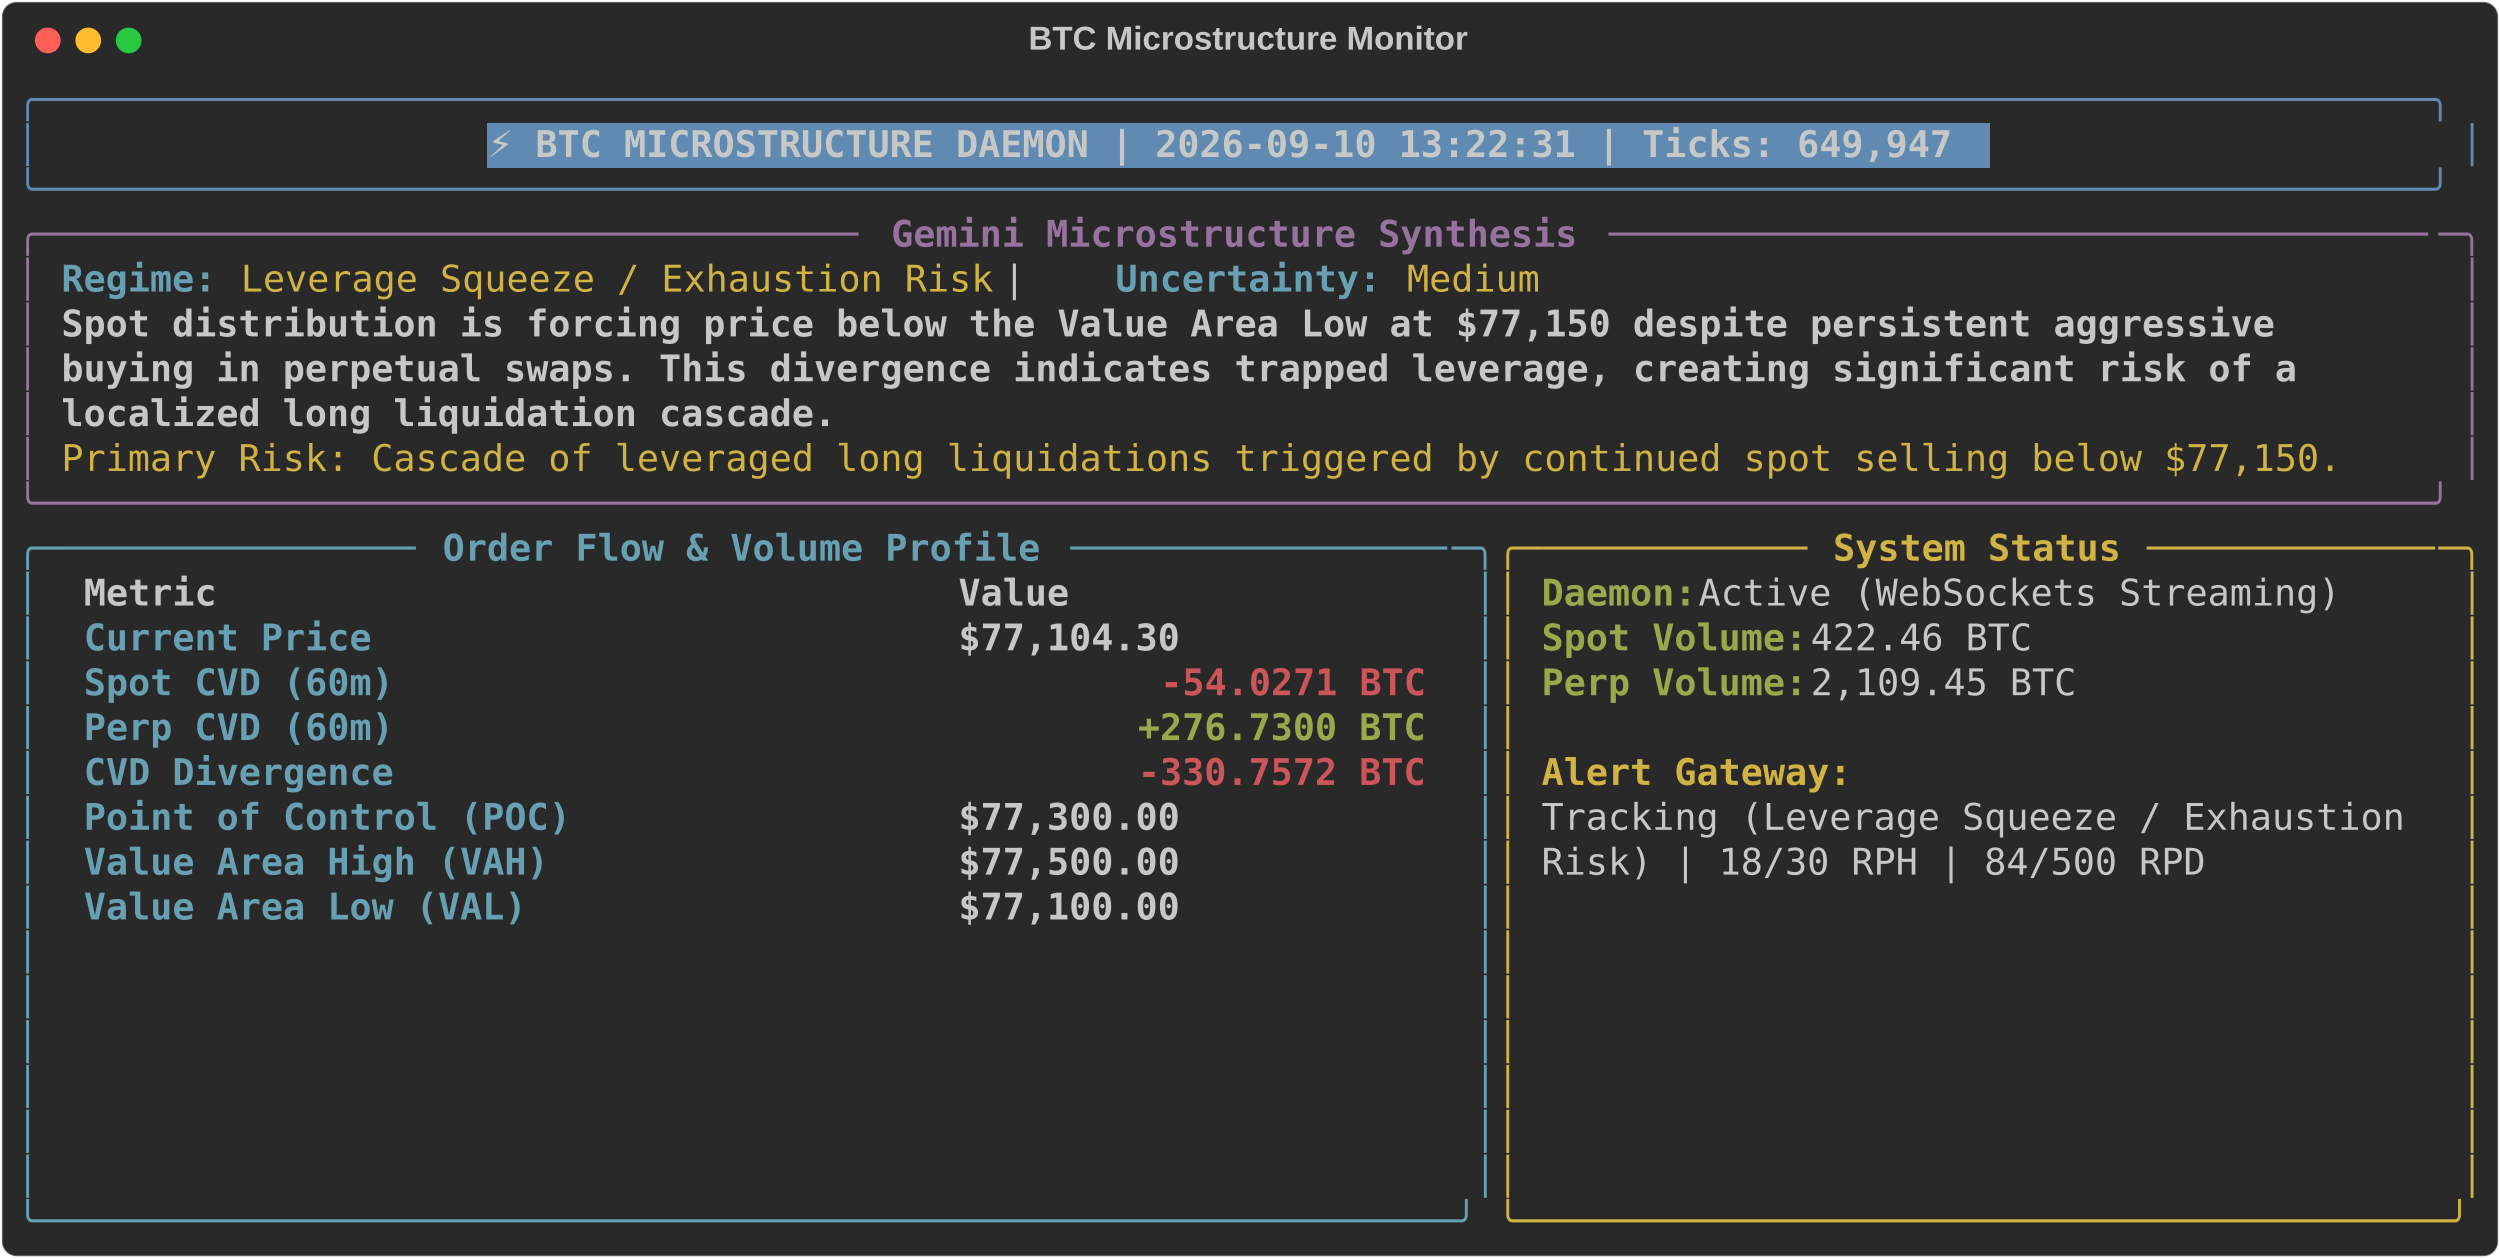
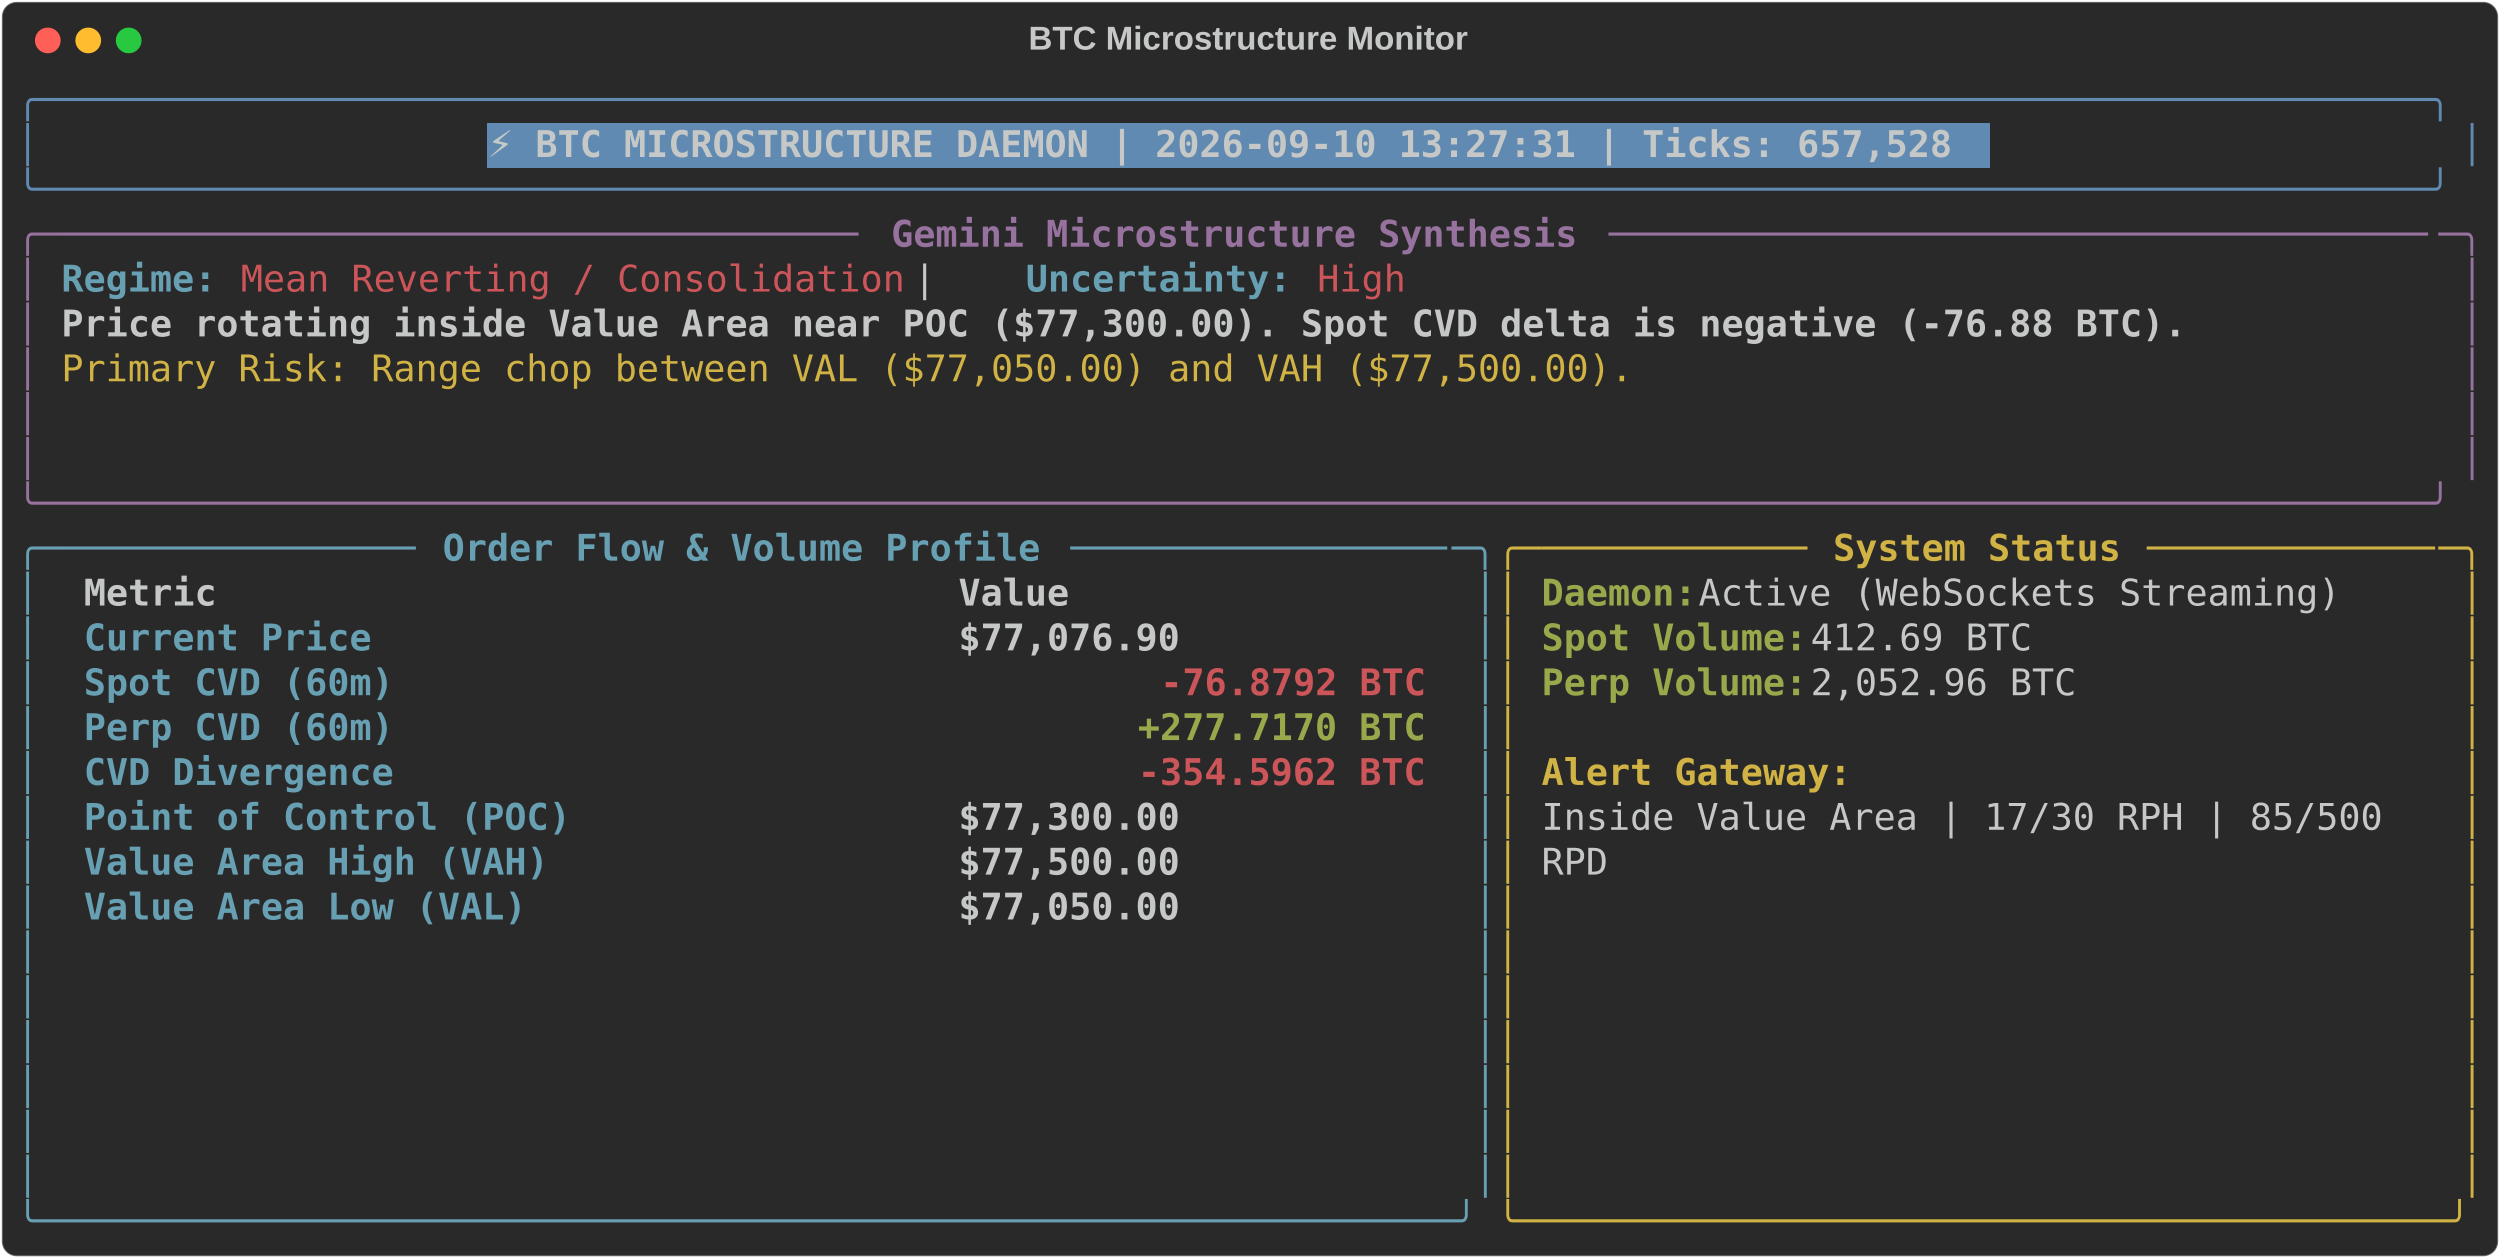
<svg xmlns="http://www.w3.org/2000/svg" class="rich-terminal" viewBox="0 0 1360 684.4">
  <style>

    @font-face {
        font-family: "Fira Code";
        src: local("FiraCode-Regular"),
                url("https://cdnjs.cloudflare.com/ajax/libs/firacode/6.2.0/woff2/FiraCode-Regular.woff2") format("woff2"),
                url("https://cdnjs.cloudflare.com/ajax/libs/firacode/6.2.0/woff/FiraCode-Regular.woff") format("woff");
        font-style: normal;
        font-weight: 400;
    }
    @font-face {
        font-family: "Fira Code";
        src: local("FiraCode-Bold"),
                url("https://cdnjs.cloudflare.com/ajax/libs/firacode/6.2.0/woff2/FiraCode-Bold.woff2") format("woff2"),
                url("https://cdnjs.cloudflare.com/ajax/libs/firacode/6.2.0/woff/FiraCode-Bold.woff") format("woff");
        font-style: bold;
        font-weight: 700;
    }

-     .terminal-3867984596-matrix {
+     .terminal-3970782059-matrix {
        font-family: Fira Code, monospace;
        font-size: 20px;
        line-height: 24.4px;
        font-variant-east-asian: full-width;
    }

-     .terminal-3867984596-title {
+     .terminal-3970782059-title {
        font-size: 18px;
        font-weight: bold;
        font-family: arial;
    }

-     .terminal-3867984596-r1 { fill: #608ab1 }
- .terminal-3867984596-r2 { fill: #c5c8c6 }
- .terminal-3867984596-r3 { fill: #c5c8c6;font-weight: bold }
- .terminal-3867984596-r4 { fill: #98729f }
- .terminal-3867984596-r5 { fill: #98729f;font-weight: bold }
- .terminal-3867984596-r6 { fill: #68a0b3;font-weight: bold }
- .terminal-3867984596-r7 { fill: #d0b344 }
- .terminal-3867984596-r8 { fill: #68a0b3 }
- .terminal-3867984596-r9 { fill: #d0b344;font-weight: bold }
- .terminal-3867984596-r10 { fill: #98a84b;font-weight: bold }
- .terminal-3867984596-r11 { fill: #cc555a;font-weight: bold }
+     .terminal-3970782059-r1 { fill: #608ab1 }
+ .terminal-3970782059-r2 { fill: #c5c8c6 }
+ .terminal-3970782059-r3 { fill: #c5c8c6;font-weight: bold }
+ .terminal-3970782059-r4 { fill: #98729f }
+ .terminal-3970782059-r5 { fill: #98729f;font-weight: bold }
+ .terminal-3970782059-r6 { fill: #68a0b3;font-weight: bold }
+ .terminal-3970782059-r7 { fill: #cc555a }
+ .terminal-3970782059-r8 { fill: #d0b344 }
+ .terminal-3970782059-r9 { fill: #68a0b3 }
+ .terminal-3970782059-r10 { fill: #d0b344;font-weight: bold }
+ .terminal-3970782059-r11 { fill: #98a84b;font-weight: bold }
+ .terminal-3970782059-r12 { fill: #cc555a;font-weight: bold }
    </style>
  <defs>
-     <clipPath id="terminal-3867984596-clip-terminal">
+     <clipPath id="terminal-3970782059-clip-terminal">
      <rect x="0" y="0" width="1341.0" height="633.4" />
    </clipPath>
-     <clipPath id="terminal-3867984596-line-0">
+     <clipPath id="terminal-3970782059-line-0">
      <rect x="0" y="1.5" width="1342" height="24.65" />
    </clipPath>
-     <clipPath id="terminal-3867984596-line-1">
+     <clipPath id="terminal-3970782059-line-1">
      <rect x="0" y="25.9" width="1342" height="24.65" />
    </clipPath>
-     <clipPath id="terminal-3867984596-line-2">
+     <clipPath id="terminal-3970782059-line-2">
      <rect x="0" y="50.3" width="1342" height="24.65" />
    </clipPath>
-     <clipPath id="terminal-3867984596-line-3">
+     <clipPath id="terminal-3970782059-line-3">
      <rect x="0" y="74.7" width="1342" height="24.65" />
    </clipPath>
-     <clipPath id="terminal-3867984596-line-4">
+     <clipPath id="terminal-3970782059-line-4">
      <rect x="0" y="99.1" width="1342" height="24.65" />
    </clipPath>
-     <clipPath id="terminal-3867984596-line-5">
+     <clipPath id="terminal-3970782059-line-5">
      <rect x="0" y="123.5" width="1342" height="24.65" />
    </clipPath>
-     <clipPath id="terminal-3867984596-line-6">
+     <clipPath id="terminal-3970782059-line-6">
      <rect x="0" y="147.9" width="1342" height="24.65" />
    </clipPath>
-     <clipPath id="terminal-3867984596-line-7">
+     <clipPath id="terminal-3970782059-line-7">
      <rect x="0" y="172.3" width="1342" height="24.65" />
    </clipPath>
-     <clipPath id="terminal-3867984596-line-8">
+     <clipPath id="terminal-3970782059-line-8">
      <rect x="0" y="196.7" width="1342" height="24.65" />
    </clipPath>
-     <clipPath id="terminal-3867984596-line-9">
+     <clipPath id="terminal-3970782059-line-9">
      <rect x="0" y="221.1" width="1342" height="24.65" />
    </clipPath>
-     <clipPath id="terminal-3867984596-line-10">
+     <clipPath id="terminal-3970782059-line-10">
      <rect x="0" y="245.5" width="1342" height="24.65" />
    </clipPath>
-     <clipPath id="terminal-3867984596-line-11">
+     <clipPath id="terminal-3970782059-line-11">
      <rect x="0" y="269.9" width="1342" height="24.65" />
    </clipPath>
-     <clipPath id="terminal-3867984596-line-12">
+     <clipPath id="terminal-3970782059-line-12">
      <rect x="0" y="294.3" width="1342" height="24.65" />
    </clipPath>
-     <clipPath id="terminal-3867984596-line-13">
+     <clipPath id="terminal-3970782059-line-13">
      <rect x="0" y="318.7" width="1342" height="24.65" />
    </clipPath>
-     <clipPath id="terminal-3867984596-line-14">
+     <clipPath id="terminal-3970782059-line-14">
      <rect x="0" y="343.1" width="1342" height="24.65" />
    </clipPath>
-     <clipPath id="terminal-3867984596-line-15">
+     <clipPath id="terminal-3970782059-line-15">
      <rect x="0" y="367.5" width="1342" height="24.65" />
    </clipPath>
-     <clipPath id="terminal-3867984596-line-16">
+     <clipPath id="terminal-3970782059-line-16">
      <rect x="0" y="391.9" width="1342" height="24.65" />
    </clipPath>
-     <clipPath id="terminal-3867984596-line-17">
+     <clipPath id="terminal-3970782059-line-17">
      <rect x="0" y="416.3" width="1342" height="24.65" />
    </clipPath>
-     <clipPath id="terminal-3867984596-line-18">
+     <clipPath id="terminal-3970782059-line-18">
      <rect x="0" y="440.7" width="1342" height="24.65" />
    </clipPath>
-     <clipPath id="terminal-3867984596-line-19">
+     <clipPath id="terminal-3970782059-line-19">
      <rect x="0" y="465.1" width="1342" height="24.65" />
    </clipPath>
-     <clipPath id="terminal-3867984596-line-20">
+     <clipPath id="terminal-3970782059-line-20">
      <rect x="0" y="489.5" width="1342" height="24.65" />
    </clipPath>
-     <clipPath id="terminal-3867984596-line-21">
+     <clipPath id="terminal-3970782059-line-21">
      <rect x="0" y="513.9" width="1342" height="24.65" />
    </clipPath>
-     <clipPath id="terminal-3867984596-line-22">
+     <clipPath id="terminal-3970782059-line-22">
      <rect x="0" y="538.3" width="1342" height="24.65" />
    </clipPath>
-     <clipPath id="terminal-3867984596-line-23">
+     <clipPath id="terminal-3970782059-line-23">
      <rect x="0" y="562.7" width="1342" height="24.65" />
    </clipPath>
-     <clipPath id="terminal-3867984596-line-24">
+     <clipPath id="terminal-3970782059-line-24">
      <rect x="0" y="587.1" width="1342" height="24.65" />
    </clipPath>
  </defs>
  <rect fill="#292929" stroke="rgba(255,255,255,0.35)" stroke-width="1" x="1" y="1" width="1358" height="682.4" rx="8" />
-   <text class="terminal-3867984596-title" fill="#c5c8c6" text-anchor="middle" x="679" y="27">BTC Microstructure Monitor</text>
+   <text class="terminal-3970782059-title" fill="#c5c8c6" text-anchor="middle" x="679" y="27">BTC Microstructure Monitor</text>
  <g transform="translate(26,22)">
    <circle cx="0" cy="0" r="7" fill="#ff5f57" />
    <circle cx="22" cy="0" r="7" fill="#febc2e" />
    <circle cx="44" cy="0" r="7" fill="#28c840" />
  </g>
-   <g transform="translate(9, 41)" clip-path="url(#terminal-3867984596-clip-terminal)">
+   <g transform="translate(9, 41)" clip-path="url(#terminal-3970782059-clip-terminal)">
    <rect fill="#608ab1" x="256.2" y="25.9" width="817.4" height="24.65" shape-rendering="crispEdges" />
-     <g class="terminal-3867984596-matrix">
-       <text class="terminal-3867984596-r1" x="0" y="20" textLength="1342" clip-path="url(#terminal-3867984596-line-0)">╭────────────────────────────────────────────────────────────────────────────────────────────────────────────╮</text>
-       <text class="terminal-3867984596-r2" x="1342" y="20" textLength="12.2" clip-path="url(#terminal-3867984596-line-0)">
- </text>
-       <text class="terminal-3867984596-r1" x="0" y="44.4" textLength="12.2" clip-path="url(#terminal-3867984596-line-1)">│</text>
-       <text class="terminal-3867984596-r3" x="256.2" y="44.4" textLength="805.2" clip-path="url(#terminal-3867984596-line-1)">⚡ BTC MICROSTRUCTURE DAEMON | 2026-09-10 13:22:31 | Ticks: 649,947</text>
-       <text class="terminal-3867984596-r1" x="1329.8" y="44.4" textLength="12.2" clip-path="url(#terminal-3867984596-line-1)">│</text>
-       <text class="terminal-3867984596-r2" x="1342" y="44.4" textLength="12.2" clip-path="url(#terminal-3867984596-line-1)">
- </text>
-       <text class="terminal-3867984596-r1" x="0" y="68.8" textLength="1342" clip-path="url(#terminal-3867984596-line-2)">╰────────────────────────────────────────────────────────────────────────────────────────────────────────────╯</text>
-       <text class="terminal-3867984596-r2" x="1342" y="68.8" textLength="12.2" clip-path="url(#terminal-3867984596-line-2)">
- </text>
-       <text class="terminal-3867984596-r4" x="0" y="93.2" textLength="24.4" clip-path="url(#terminal-3867984596-line-3)">╭─</text>
-       <text class="terminal-3867984596-r4" x="24.4" y="93.2" textLength="439.2" clip-path="url(#terminal-3867984596-line-3)">────────────────────────────────────</text>
-       <text class="terminal-3867984596-r5" x="475.8" y="93.2" textLength="378.2" clip-path="url(#terminal-3867984596-line-3)">Gemini Microstructure Synthesis</text>
-       <text class="terminal-3867984596-r4" x="866.2" y="93.2" textLength="451.4" clip-path="url(#terminal-3867984596-line-3)">─────────────────────────────────────</text>
-       <text class="terminal-3867984596-r4" x="1317.6" y="93.2" textLength="24.4" clip-path="url(#terminal-3867984596-line-3)">─╮</text>
-       <text class="terminal-3867984596-r2" x="1342" y="93.2" textLength="12.2" clip-path="url(#terminal-3867984596-line-3)">
- </text>
-       <text class="terminal-3867984596-r4" x="0" y="117.6" textLength="12.2" clip-path="url(#terminal-3867984596-line-4)">│</text>
-       <text class="terminal-3867984596-r6" x="24.4" y="117.6" textLength="85.4" clip-path="url(#terminal-3867984596-line-4)">Regime:</text>
-       <text class="terminal-3867984596-r7" x="122" y="117.6" textLength="414.8" clip-path="url(#terminal-3867984596-line-4)">Leverage Squeeze / Exhaustion Risk</text>
-       <text class="terminal-3867984596-r2" x="536.8" y="117.6" textLength="61" clip-path="url(#terminal-3867984596-line-4)">  |  </text>
-       <text class="terminal-3867984596-r6" x="597.8" y="117.6" textLength="146.4" clip-path="url(#terminal-3867984596-line-4)">Uncertainty:</text>
-       <text class="terminal-3867984596-r7" x="756.4" y="117.6" textLength="73.2" clip-path="url(#terminal-3867984596-line-4)">Medium</text>
-       <text class="terminal-3867984596-r4" x="1329.8" y="117.6" textLength="12.2" clip-path="url(#terminal-3867984596-line-4)">│</text>
-       <text class="terminal-3867984596-r2" x="1342" y="117.6" textLength="12.2" clip-path="url(#terminal-3867984596-line-4)">
- </text>
-       <text class="terminal-3867984596-r4" x="0" y="142" textLength="12.2" clip-path="url(#terminal-3867984596-line-5)">│</text>
-       <text class="terminal-3867984596-r3" x="24.4" y="142" textLength="1232.2" clip-path="url(#terminal-3867984596-line-5)">Spot distribution is forcing price below the Value Area Low at $77,150 despite persistent aggressive </text>
-       <text class="terminal-3867984596-r4" x="1329.8" y="142" textLength="12.2" clip-path="url(#terminal-3867984596-line-5)">│</text>
-       <text class="terminal-3867984596-r2" x="1342" y="142" textLength="12.2" clip-path="url(#terminal-3867984596-line-5)">
- </text>
-       <text class="terminal-3867984596-r4" x="0" y="166.4" textLength="12.2" clip-path="url(#terminal-3867984596-line-6)">│</text>
-       <text class="terminal-3867984596-r3" x="24.4" y="166.4" textLength="1244.4" clip-path="url(#terminal-3867984596-line-6)">buying in perpetual swaps. This divergence indicates trapped leverage, creating significant risk of a </text>
-       <text class="terminal-3867984596-r4" x="1329.8" y="166.4" textLength="12.2" clip-path="url(#terminal-3867984596-line-6)">│</text>
-       <text class="terminal-3867984596-r2" x="1342" y="166.4" textLength="12.2" clip-path="url(#terminal-3867984596-line-6)">
- </text>
-       <text class="terminal-3867984596-r4" x="0" y="190.8" textLength="12.2" clip-path="url(#terminal-3867984596-line-7)">│</text>
-       <text class="terminal-3867984596-r3" x="24.4" y="190.8" textLength="427" clip-path="url(#terminal-3867984596-line-7)">localized long liquidation cascade.</text>
-       <text class="terminal-3867984596-r4" x="1329.8" y="190.8" textLength="12.2" clip-path="url(#terminal-3867984596-line-7)">│</text>
-       <text class="terminal-3867984596-r2" x="1342" y="190.8" textLength="12.2" clip-path="url(#terminal-3867984596-line-7)">
- </text>
-       <text class="terminal-3867984596-r4" x="0" y="215.2" textLength="12.2" clip-path="url(#terminal-3867984596-line-8)">│</text>
-       <text class="terminal-3867984596-r7" x="24.4" y="215.2" textLength="1256.6" clip-path="url(#terminal-3867984596-line-8)">Primary Risk: Cascade of leveraged long liquidations triggered by continued spot selling below $77,150.</text>
-       <text class="terminal-3867984596-r4" x="1329.8" y="215.2" textLength="12.2" clip-path="url(#terminal-3867984596-line-8)">│</text>
-       <text class="terminal-3867984596-r2" x="1342" y="215.2" textLength="12.2" clip-path="url(#terminal-3867984596-line-8)">
- </text>
-       <text class="terminal-3867984596-r4" x="0" y="239.6" textLength="1342" clip-path="url(#terminal-3867984596-line-9)">╰────────────────────────────────────────────────────────────────────────────────────────────────────────────╯</text>
-       <text class="terminal-3867984596-r2" x="1342" y="239.6" textLength="12.2" clip-path="url(#terminal-3867984596-line-9)">
- </text>
-       <text class="terminal-3867984596-r8" x="0" y="264" textLength="24.4" clip-path="url(#terminal-3867984596-line-10)">╭─</text>
-       <text class="terminal-3867984596-r8" x="24.4" y="264" textLength="195.2" clip-path="url(#terminal-3867984596-line-10)">────────────────</text>
-       <text class="terminal-3867984596-r6" x="231.8" y="264" textLength="329.4" clip-path="url(#terminal-3867984596-line-10)">Order Flow &amp; Volume Profile</text>
-       <text class="terminal-3867984596-r8" x="573.4" y="264" textLength="207.4" clip-path="url(#terminal-3867984596-line-10)">─────────────────</text>
-       <text class="terminal-3867984596-r8" x="780.8" y="264" textLength="24.4" clip-path="url(#terminal-3867984596-line-10)">─╮</text>
-       <text class="terminal-3867984596-r7" x="805.2" y="264" textLength="24.4" clip-path="url(#terminal-3867984596-line-10)">╭─</text>
-       <text class="terminal-3867984596-r7" x="829.6" y="264" textLength="146.4" clip-path="url(#terminal-3867984596-line-10)">────────────</text>
-       <text class="terminal-3867984596-r9" x="988.2" y="264" textLength="158.6" clip-path="url(#terminal-3867984596-line-10)">System Status</text>
-       <text class="terminal-3867984596-r7" x="1159" y="264" textLength="158.6" clip-path="url(#terminal-3867984596-line-10)">─────────────</text>
-       <text class="terminal-3867984596-r7" x="1317.6" y="264" textLength="24.4" clip-path="url(#terminal-3867984596-line-10)">─╮</text>
-       <text class="terminal-3867984596-r2" x="1342" y="264" textLength="12.2" clip-path="url(#terminal-3867984596-line-10)">
- </text>
-       <text class="terminal-3867984596-r8" x="0" y="288.4" textLength="12.2" clip-path="url(#terminal-3867984596-line-11)">│</text>
-       <text class="terminal-3867984596-r3" x="36.6" y="288.4" textLength="451.4" clip-path="url(#terminal-3867984596-line-11)">Metric                               </text>
-       <text class="terminal-3867984596-r3" x="512.4" y="288.4" textLength="256.2" clip-path="url(#terminal-3867984596-line-11)">                Value</text>
-       <text class="terminal-3867984596-r8" x="793" y="288.4" textLength="12.2" clip-path="url(#terminal-3867984596-line-11)">│</text>
-       <text class="terminal-3867984596-r7" x="805.2" y="288.4" textLength="12.2" clip-path="url(#terminal-3867984596-line-11)">│</text>
-       <text class="terminal-3867984596-r10" x="829.6" y="288.4" textLength="85.4" clip-path="url(#terminal-3867984596-line-11)">Daemon:</text>
-       <text class="terminal-3867984596-r2" x="915" y="288.4" textLength="366" clip-path="url(#terminal-3867984596-line-11)"> Active (WebSockets Streaming)</text>
-       <text class="terminal-3867984596-r7" x="1329.8" y="288.4" textLength="12.2" clip-path="url(#terminal-3867984596-line-11)">│</text>
-       <text class="terminal-3867984596-r2" x="1342" y="288.4" textLength="12.2" clip-path="url(#terminal-3867984596-line-11)">
- </text>
-       <text class="terminal-3867984596-r8" x="0" y="312.8" textLength="12.2" clip-path="url(#terminal-3867984596-line-12)">│</text>
-       <text class="terminal-3867984596-r6" x="36.6" y="312.8" textLength="451.4" clip-path="url(#terminal-3867984596-line-12)">Current Price                        </text>
-       <text class="terminal-3867984596-r3" x="512.4" y="312.8" textLength="256.2" clip-path="url(#terminal-3867984596-line-12)">           $77,104.30</text>
-       <text class="terminal-3867984596-r8" x="793" y="312.8" textLength="12.2" clip-path="url(#terminal-3867984596-line-12)">│</text>
-       <text class="terminal-3867984596-r7" x="805.2" y="312.8" textLength="12.2" clip-path="url(#terminal-3867984596-line-12)">│</text>
-       <text class="terminal-3867984596-r10" x="829.6" y="312.8" textLength="146.4" clip-path="url(#terminal-3867984596-line-12)">Spot Volume:</text>
-       <text class="terminal-3867984596-r2" x="976" y="312.8" textLength="134.2" clip-path="url(#terminal-3867984596-line-12)"> 422.46 BTC</text>
-       <text class="terminal-3867984596-r7" x="1329.8" y="312.8" textLength="12.2" clip-path="url(#terminal-3867984596-line-12)">│</text>
-       <text class="terminal-3867984596-r2" x="1342" y="312.8" textLength="12.2" clip-path="url(#terminal-3867984596-line-12)">
- </text>
-       <text class="terminal-3867984596-r8" x="0" y="337.2" textLength="12.2" clip-path="url(#terminal-3867984596-line-13)">│</text>
-       <text class="terminal-3867984596-r6" x="36.6" y="337.2" textLength="451.4" clip-path="url(#terminal-3867984596-line-13)">Spot CVD (60m)                       </text>
-       <text class="terminal-3867984596-r11" x="622.2" y="337.2" textLength="146.4" clip-path="url(#terminal-3867984596-line-13)">-54.0271 BTC</text>
-       <text class="terminal-3867984596-r8" x="793" y="337.2" textLength="12.2" clip-path="url(#terminal-3867984596-line-13)">│</text>
-       <text class="terminal-3867984596-r7" x="805.2" y="337.2" textLength="12.2" clip-path="url(#terminal-3867984596-line-13)">│</text>
-       <text class="terminal-3867984596-r10" x="829.6" y="337.2" textLength="146.4" clip-path="url(#terminal-3867984596-line-13)">Perp Volume:</text>
-       <text class="terminal-3867984596-r2" x="976" y="337.2" textLength="158.6" clip-path="url(#terminal-3867984596-line-13)"> 2,109.45 BTC</text>
-       <text class="terminal-3867984596-r7" x="1329.8" y="337.2" textLength="12.2" clip-path="url(#terminal-3867984596-line-13)">│</text>
-       <text class="terminal-3867984596-r2" x="1342" y="337.2" textLength="12.2" clip-path="url(#terminal-3867984596-line-13)">
- </text>
-       <text class="terminal-3867984596-r8" x="0" y="361.6" textLength="12.2" clip-path="url(#terminal-3867984596-line-14)">│</text>
-       <text class="terminal-3867984596-r6" x="36.6" y="361.6" textLength="451.4" clip-path="url(#terminal-3867984596-line-14)">Perp CVD (60m)                       </text>
-       <text class="terminal-3867984596-r10" x="610" y="361.6" textLength="158.6" clip-path="url(#terminal-3867984596-line-14)">+276.7300 BTC</text>
-       <text class="terminal-3867984596-r8" x="793" y="361.6" textLength="12.2" clip-path="url(#terminal-3867984596-line-14)">│</text>
-       <text class="terminal-3867984596-r7" x="805.2" y="361.6" textLength="12.2" clip-path="url(#terminal-3867984596-line-14)">│</text>
-       <text class="terminal-3867984596-r7" x="1329.8" y="361.6" textLength="12.2" clip-path="url(#terminal-3867984596-line-14)">│</text>
-       <text class="terminal-3867984596-r2" x="1342" y="361.6" textLength="12.2" clip-path="url(#terminal-3867984596-line-14)">
- </text>
-       <text class="terminal-3867984596-r8" x="0" y="386" textLength="12.2" clip-path="url(#terminal-3867984596-line-15)">│</text>
-       <text class="terminal-3867984596-r6" x="36.6" y="386" textLength="451.4" clip-path="url(#terminal-3867984596-line-15)">CVD Divergence                       </text>
-       <text class="terminal-3867984596-r11" x="610" y="386" textLength="158.6" clip-path="url(#terminal-3867984596-line-15)">-330.7572 BTC</text>
-       <text class="terminal-3867984596-r8" x="793" y="386" textLength="12.2" clip-path="url(#terminal-3867984596-line-15)">│</text>
-       <text class="terminal-3867984596-r7" x="805.2" y="386" textLength="12.2" clip-path="url(#terminal-3867984596-line-15)">│</text>
-       <text class="terminal-3867984596-r9" x="829.6" y="386" textLength="170.8" clip-path="url(#terminal-3867984596-line-15)">Alert Gateway:</text>
-       <text class="terminal-3867984596-r7" x="1329.8" y="386" textLength="12.2" clip-path="url(#terminal-3867984596-line-15)">│</text>
-       <text class="terminal-3867984596-r2" x="1342" y="386" textLength="12.2" clip-path="url(#terminal-3867984596-line-15)">
- </text>
-       <text class="terminal-3867984596-r8" x="0" y="410.4" textLength="12.2" clip-path="url(#terminal-3867984596-line-16)">│</text>
-       <text class="terminal-3867984596-r6" x="36.6" y="410.4" textLength="451.4" clip-path="url(#terminal-3867984596-line-16)">Point of Control (POC)               </text>
-       <text class="terminal-3867984596-r3" x="512.4" y="410.4" textLength="256.2" clip-path="url(#terminal-3867984596-line-16)">           $77,300.00</text>
-       <text class="terminal-3867984596-r8" x="793" y="410.4" textLength="12.2" clip-path="url(#terminal-3867984596-line-16)">│</text>
-       <text class="terminal-3867984596-r7" x="805.2" y="410.4" textLength="12.2" clip-path="url(#terminal-3867984596-line-16)">│</text>
-       <text class="terminal-3867984596-r2" x="829.6" y="410.4" textLength="488" clip-path="url(#terminal-3867984596-line-16)">Tracking (Leverage Squeeze / Exhaustion </text>
-       <text class="terminal-3867984596-r7" x="1329.8" y="410.4" textLength="12.2" clip-path="url(#terminal-3867984596-line-16)">│</text>
-       <text class="terminal-3867984596-r2" x="1342" y="410.4" textLength="12.2" clip-path="url(#terminal-3867984596-line-16)">
- </text>
-       <text class="terminal-3867984596-r8" x="0" y="434.8" textLength="12.2" clip-path="url(#terminal-3867984596-line-17)">│</text>
-       <text class="terminal-3867984596-r6" x="36.6" y="434.8" textLength="451.4" clip-path="url(#terminal-3867984596-line-17)">Value Area High (VAH)                </text>
-       <text class="terminal-3867984596-r3" x="512.4" y="434.8" textLength="256.2" clip-path="url(#terminal-3867984596-line-17)">           $77,500.00</text>
-       <text class="terminal-3867984596-r8" x="793" y="434.8" textLength="12.2" clip-path="url(#terminal-3867984596-line-17)">│</text>
-       <text class="terminal-3867984596-r7" x="805.2" y="434.8" textLength="12.2" clip-path="url(#terminal-3867984596-line-17)">│</text>
-       <text class="terminal-3867984596-r2" x="829.6" y="434.8" textLength="366" clip-path="url(#terminal-3867984596-line-17)">Risk) | 18/30 RPH | 84/500 RPD</text>
-       <text class="terminal-3867984596-r7" x="1329.8" y="434.8" textLength="12.2" clip-path="url(#terminal-3867984596-line-17)">│</text>
-       <text class="terminal-3867984596-r2" x="1342" y="434.8" textLength="12.2" clip-path="url(#terminal-3867984596-line-17)">
- </text>
-       <text class="terminal-3867984596-r8" x="0" y="459.2" textLength="12.2" clip-path="url(#terminal-3867984596-line-18)">│</text>
-       <text class="terminal-3867984596-r6" x="36.6" y="459.2" textLength="451.4" clip-path="url(#terminal-3867984596-line-18)">Value Area Low (VAL)                 </text>
-       <text class="terminal-3867984596-r3" x="512.4" y="459.2" textLength="256.2" clip-path="url(#terminal-3867984596-line-18)">           $77,100.00</text>
-       <text class="terminal-3867984596-r8" x="793" y="459.2" textLength="12.2" clip-path="url(#terminal-3867984596-line-18)">│</text>
-       <text class="terminal-3867984596-r7" x="805.2" y="459.2" textLength="12.2" clip-path="url(#terminal-3867984596-line-18)">│</text>
-       <text class="terminal-3867984596-r7" x="1329.8" y="459.2" textLength="12.2" clip-path="url(#terminal-3867984596-line-18)">│</text>
-       <text class="terminal-3867984596-r2" x="1342" y="459.2" textLength="12.2" clip-path="url(#terminal-3867984596-line-18)">
- </text>
-       <text class="terminal-3867984596-r8" x="0" y="483.6" textLength="12.2" clip-path="url(#terminal-3867984596-line-19)">│</text>
-       <text class="terminal-3867984596-r8" x="793" y="483.6" textLength="12.2" clip-path="url(#terminal-3867984596-line-19)">│</text>
-       <text class="terminal-3867984596-r7" x="805.2" y="483.6" textLength="12.2" clip-path="url(#terminal-3867984596-line-19)">│</text>
-       <text class="terminal-3867984596-r7" x="1329.8" y="483.6" textLength="12.2" clip-path="url(#terminal-3867984596-line-19)">│</text>
-       <text class="terminal-3867984596-r2" x="1342" y="483.6" textLength="12.2" clip-path="url(#terminal-3867984596-line-19)">
- </text>
-       <text class="terminal-3867984596-r8" x="0" y="508" textLength="12.2" clip-path="url(#terminal-3867984596-line-20)">│</text>
-       <text class="terminal-3867984596-r8" x="793" y="508" textLength="12.2" clip-path="url(#terminal-3867984596-line-20)">│</text>
-       <text class="terminal-3867984596-r7" x="805.2" y="508" textLength="12.2" clip-path="url(#terminal-3867984596-line-20)">│</text>
-       <text class="terminal-3867984596-r7" x="1329.8" y="508" textLength="12.2" clip-path="url(#terminal-3867984596-line-20)">│</text>
-       <text class="terminal-3867984596-r2" x="1342" y="508" textLength="12.2" clip-path="url(#terminal-3867984596-line-20)">
- </text>
-       <text class="terminal-3867984596-r8" x="0" y="532.4" textLength="12.2" clip-path="url(#terminal-3867984596-line-21)">│</text>
-       <text class="terminal-3867984596-r8" x="793" y="532.4" textLength="12.2" clip-path="url(#terminal-3867984596-line-21)">│</text>
-       <text class="terminal-3867984596-r7" x="805.2" y="532.4" textLength="12.2" clip-path="url(#terminal-3867984596-line-21)">│</text>
-       <text class="terminal-3867984596-r7" x="1329.8" y="532.4" textLength="12.2" clip-path="url(#terminal-3867984596-line-21)">│</text>
-       <text class="terminal-3867984596-r2" x="1342" y="532.4" textLength="12.2" clip-path="url(#terminal-3867984596-line-21)">
- </text>
-       <text class="terminal-3867984596-r8" x="0" y="556.8" textLength="12.2" clip-path="url(#terminal-3867984596-line-22)">│</text>
-       <text class="terminal-3867984596-r8" x="793" y="556.8" textLength="12.2" clip-path="url(#terminal-3867984596-line-22)">│</text>
-       <text class="terminal-3867984596-r7" x="805.2" y="556.8" textLength="12.2" clip-path="url(#terminal-3867984596-line-22)">│</text>
-       <text class="terminal-3867984596-r7" x="1329.8" y="556.8" textLength="12.2" clip-path="url(#terminal-3867984596-line-22)">│</text>
-       <text class="terminal-3867984596-r2" x="1342" y="556.8" textLength="12.2" clip-path="url(#terminal-3867984596-line-22)">
- </text>
-       <text class="terminal-3867984596-r8" x="0" y="581.2" textLength="12.2" clip-path="url(#terminal-3867984596-line-23)">│</text>
-       <text class="terminal-3867984596-r8" x="793" y="581.2" textLength="12.2" clip-path="url(#terminal-3867984596-line-23)">│</text>
-       <text class="terminal-3867984596-r7" x="805.2" y="581.2" textLength="12.2" clip-path="url(#terminal-3867984596-line-23)">│</text>
-       <text class="terminal-3867984596-r7" x="1329.8" y="581.2" textLength="12.2" clip-path="url(#terminal-3867984596-line-23)">│</text>
-       <text class="terminal-3867984596-r2" x="1342" y="581.2" textLength="12.2" clip-path="url(#terminal-3867984596-line-23)">
- </text>
-       <text class="terminal-3867984596-r8" x="0" y="605.6" textLength="12.2" clip-path="url(#terminal-3867984596-line-24)">│</text>
-       <text class="terminal-3867984596-r8" x="793" y="605.6" textLength="12.2" clip-path="url(#terminal-3867984596-line-24)">│</text>
-       <text class="terminal-3867984596-r7" x="805.2" y="605.6" textLength="12.2" clip-path="url(#terminal-3867984596-line-24)">│</text>
-       <text class="terminal-3867984596-r7" x="1329.8" y="605.6" textLength="12.2" clip-path="url(#terminal-3867984596-line-24)">│</text>
-       <text class="terminal-3867984596-r2" x="1342" y="605.6" textLength="12.2" clip-path="url(#terminal-3867984596-line-24)">
- </text>
-       <text class="terminal-3867984596-r8" x="0" y="630" textLength="805.2" clip-path="url(#terminal-3867984596-line-25)">╰────────────────────────────────────────────────────────────────╯</text>
-       <text class="terminal-3867984596-r7" x="805.2" y="630" textLength="536.8" clip-path="url(#terminal-3867984596-line-25)">╰──────────────────────────────────────────╯</text>
-       <text class="terminal-3867984596-r2" x="1342" y="630" textLength="12.2" clip-path="url(#terminal-3867984596-line-25)">
+     <g class="terminal-3970782059-matrix">
+       <text class="terminal-3970782059-r1" x="0" y="20" textLength="1342" clip-path="url(#terminal-3970782059-line-0)">╭────────────────────────────────────────────────────────────────────────────────────────────────────────────╮</text>
+       <text class="terminal-3970782059-r2" x="1342" y="20" textLength="12.2" clip-path="url(#terminal-3970782059-line-0)">
+ </text>
+       <text class="terminal-3970782059-r1" x="0" y="44.4" textLength="12.2" clip-path="url(#terminal-3970782059-line-1)">│</text>
+       <text class="terminal-3970782059-r3" x="256.2" y="44.4" textLength="805.2" clip-path="url(#terminal-3970782059-line-1)">⚡ BTC MICROSTRUCTURE DAEMON | 2026-09-10 13:27:31 | Ticks: 657,528</text>
+       <text class="terminal-3970782059-r1" x="1329.8" y="44.4" textLength="12.2" clip-path="url(#terminal-3970782059-line-1)">│</text>
+       <text class="terminal-3970782059-r2" x="1342" y="44.4" textLength="12.2" clip-path="url(#terminal-3970782059-line-1)">
+ </text>
+       <text class="terminal-3970782059-r1" x="0" y="68.8" textLength="1342" clip-path="url(#terminal-3970782059-line-2)">╰────────────────────────────────────────────────────────────────────────────────────────────────────────────╯</text>
+       <text class="terminal-3970782059-r2" x="1342" y="68.8" textLength="12.2" clip-path="url(#terminal-3970782059-line-2)">
+ </text>
+       <text class="terminal-3970782059-r4" x="0" y="93.2" textLength="24.4" clip-path="url(#terminal-3970782059-line-3)">╭─</text>
+       <text class="terminal-3970782059-r4" x="24.4" y="93.2" textLength="439.2" clip-path="url(#terminal-3970782059-line-3)">────────────────────────────────────</text>
+       <text class="terminal-3970782059-r5" x="475.8" y="93.2" textLength="378.2" clip-path="url(#terminal-3970782059-line-3)">Gemini Microstructure Synthesis</text>
+       <text class="terminal-3970782059-r4" x="866.2" y="93.2" textLength="451.4" clip-path="url(#terminal-3970782059-line-3)">─────────────────────────────────────</text>
+       <text class="terminal-3970782059-r4" x="1317.6" y="93.2" textLength="24.4" clip-path="url(#terminal-3970782059-line-3)">─╮</text>
+       <text class="terminal-3970782059-r2" x="1342" y="93.2" textLength="12.2" clip-path="url(#terminal-3970782059-line-3)">
+ </text>
+       <text class="terminal-3970782059-r4" x="0" y="117.6" textLength="12.2" clip-path="url(#terminal-3970782059-line-4)">│</text>
+       <text class="terminal-3970782059-r6" x="24.4" y="117.6" textLength="85.4" clip-path="url(#terminal-3970782059-line-4)">Regime:</text>
+       <text class="terminal-3970782059-r7" x="122" y="117.6" textLength="366" clip-path="url(#terminal-3970782059-line-4)">Mean Reverting / Consolidation</text>
+       <text class="terminal-3970782059-r2" x="488" y="117.6" textLength="61" clip-path="url(#terminal-3970782059-line-4)">  |  </text>
+       <text class="terminal-3970782059-r6" x="549" y="117.6" textLength="146.4" clip-path="url(#terminal-3970782059-line-4)">Uncertainty:</text>
+       <text class="terminal-3970782059-r7" x="707.6" y="117.6" textLength="48.8" clip-path="url(#terminal-3970782059-line-4)">High</text>
+       <text class="terminal-3970782059-r4" x="1329.8" y="117.6" textLength="12.2" clip-path="url(#terminal-3970782059-line-4)">│</text>
+       <text class="terminal-3970782059-r2" x="1342" y="117.6" textLength="12.2" clip-path="url(#terminal-3970782059-line-4)">
+ </text>
+       <text class="terminal-3970782059-r4" x="0" y="142" textLength="12.2" clip-path="url(#terminal-3970782059-line-5)">│</text>
+       <text class="terminal-3970782059-r3" x="24.4" y="142" textLength="1171.2" clip-path="url(#terminal-3970782059-line-5)">Price rotating inside Value Area near POC ($77,300.00). Spot CVD delta is negative (-76.88 BTC).</text>
+       <text class="terminal-3970782059-r4" x="1329.8" y="142" textLength="12.2" clip-path="url(#terminal-3970782059-line-5)">│</text>
+       <text class="terminal-3970782059-r2" x="1342" y="142" textLength="12.2" clip-path="url(#terminal-3970782059-line-5)">
+ </text>
+       <text class="terminal-3970782059-r4" x="0" y="166.4" textLength="12.2" clip-path="url(#terminal-3970782059-line-6)">│</text>
+       <text class="terminal-3970782059-r8" x="24.4" y="166.4" textLength="866.2" clip-path="url(#terminal-3970782059-line-6)">Primary Risk: Range chop between VAL ($77,050.00) and VAH ($77,500.00).</text>
+       <text class="terminal-3970782059-r4" x="1329.8" y="166.4" textLength="12.2" clip-path="url(#terminal-3970782059-line-6)">│</text>
+       <text class="terminal-3970782059-r2" x="1342" y="166.4" textLength="12.2" clip-path="url(#terminal-3970782059-line-6)">
+ </text>
+       <text class="terminal-3970782059-r4" x="0" y="190.8" textLength="12.2" clip-path="url(#terminal-3970782059-line-7)">│</text>
+       <text class="terminal-3970782059-r4" x="1329.8" y="190.8" textLength="12.2" clip-path="url(#terminal-3970782059-line-7)">│</text>
+       <text class="terminal-3970782059-r2" x="1342" y="190.8" textLength="12.2" clip-path="url(#terminal-3970782059-line-7)">
+ </text>
+       <text class="terminal-3970782059-r4" x="0" y="215.2" textLength="12.2" clip-path="url(#terminal-3970782059-line-8)">│</text>
+       <text class="terminal-3970782059-r4" x="1329.8" y="215.2" textLength="12.2" clip-path="url(#terminal-3970782059-line-8)">│</text>
+       <text class="terminal-3970782059-r2" x="1342" y="215.2" textLength="12.2" clip-path="url(#terminal-3970782059-line-8)">
+ </text>
+       <text class="terminal-3970782059-r4" x="0" y="239.6" textLength="1342" clip-path="url(#terminal-3970782059-line-9)">╰────────────────────────────────────────────────────────────────────────────────────────────────────────────╯</text>
+       <text class="terminal-3970782059-r2" x="1342" y="239.6" textLength="12.2" clip-path="url(#terminal-3970782059-line-9)">
+ </text>
+       <text class="terminal-3970782059-r9" x="0" y="264" textLength="24.4" clip-path="url(#terminal-3970782059-line-10)">╭─</text>
+       <text class="terminal-3970782059-r9" x="24.4" y="264" textLength="195.2" clip-path="url(#terminal-3970782059-line-10)">────────────────</text>
+       <text class="terminal-3970782059-r6" x="231.8" y="264" textLength="329.4" clip-path="url(#terminal-3970782059-line-10)">Order Flow &amp; Volume Profile</text>
+       <text class="terminal-3970782059-r9" x="573.4" y="264" textLength="207.4" clip-path="url(#terminal-3970782059-line-10)">─────────────────</text>
+       <text class="terminal-3970782059-r9" x="780.8" y="264" textLength="24.4" clip-path="url(#terminal-3970782059-line-10)">─╮</text>
+       <text class="terminal-3970782059-r8" x="805.2" y="264" textLength="24.4" clip-path="url(#terminal-3970782059-line-10)">╭─</text>
+       <text class="terminal-3970782059-r8" x="829.6" y="264" textLength="146.4" clip-path="url(#terminal-3970782059-line-10)">────────────</text>
+       <text class="terminal-3970782059-r10" x="988.2" y="264" textLength="158.6" clip-path="url(#terminal-3970782059-line-10)">System Status</text>
+       <text class="terminal-3970782059-r8" x="1159" y="264" textLength="158.6" clip-path="url(#terminal-3970782059-line-10)">─────────────</text>
+       <text class="terminal-3970782059-r8" x="1317.6" y="264" textLength="24.4" clip-path="url(#terminal-3970782059-line-10)">─╮</text>
+       <text class="terminal-3970782059-r2" x="1342" y="264" textLength="12.2" clip-path="url(#terminal-3970782059-line-10)">
+ </text>
+       <text class="terminal-3970782059-r9" x="0" y="288.4" textLength="12.2" clip-path="url(#terminal-3970782059-line-11)">│</text>
+       <text class="terminal-3970782059-r3" x="36.6" y="288.4" textLength="451.4" clip-path="url(#terminal-3970782059-line-11)">Metric                               </text>
+       <text class="terminal-3970782059-r3" x="512.4" y="288.4" textLength="256.2" clip-path="url(#terminal-3970782059-line-11)">                Value</text>
+       <text class="terminal-3970782059-r9" x="793" y="288.4" textLength="12.2" clip-path="url(#terminal-3970782059-line-11)">│</text>
+       <text class="terminal-3970782059-r8" x="805.2" y="288.4" textLength="12.2" clip-path="url(#terminal-3970782059-line-11)">│</text>
+       <text class="terminal-3970782059-r11" x="829.6" y="288.4" textLength="85.4" clip-path="url(#terminal-3970782059-line-11)">Daemon:</text>
+       <text class="terminal-3970782059-r2" x="915" y="288.4" textLength="366" clip-path="url(#terminal-3970782059-line-11)"> Active (WebSockets Streaming)</text>
+       <text class="terminal-3970782059-r8" x="1329.8" y="288.4" textLength="12.2" clip-path="url(#terminal-3970782059-line-11)">│</text>
+       <text class="terminal-3970782059-r2" x="1342" y="288.4" textLength="12.2" clip-path="url(#terminal-3970782059-line-11)">
+ </text>
+       <text class="terminal-3970782059-r9" x="0" y="312.8" textLength="12.2" clip-path="url(#terminal-3970782059-line-12)">│</text>
+       <text class="terminal-3970782059-r6" x="36.6" y="312.8" textLength="451.4" clip-path="url(#terminal-3970782059-line-12)">Current Price                        </text>
+       <text class="terminal-3970782059-r3" x="512.4" y="312.8" textLength="256.2" clip-path="url(#terminal-3970782059-line-12)">           $77,076.90</text>
+       <text class="terminal-3970782059-r9" x="793" y="312.8" textLength="12.2" clip-path="url(#terminal-3970782059-line-12)">│</text>
+       <text class="terminal-3970782059-r8" x="805.2" y="312.8" textLength="12.2" clip-path="url(#terminal-3970782059-line-12)">│</text>
+       <text class="terminal-3970782059-r11" x="829.6" y="312.8" textLength="146.4" clip-path="url(#terminal-3970782059-line-12)">Spot Volume:</text>
+       <text class="terminal-3970782059-r2" x="976" y="312.8" textLength="134.2" clip-path="url(#terminal-3970782059-line-12)"> 412.69 BTC</text>
+       <text class="terminal-3970782059-r8" x="1329.8" y="312.8" textLength="12.2" clip-path="url(#terminal-3970782059-line-12)">│</text>
+       <text class="terminal-3970782059-r2" x="1342" y="312.8" textLength="12.2" clip-path="url(#terminal-3970782059-line-12)">
+ </text>
+       <text class="terminal-3970782059-r9" x="0" y="337.2" textLength="12.2" clip-path="url(#terminal-3970782059-line-13)">│</text>
+       <text class="terminal-3970782059-r6" x="36.6" y="337.2" textLength="451.4" clip-path="url(#terminal-3970782059-line-13)">Spot CVD (60m)                       </text>
+       <text class="terminal-3970782059-r12" x="622.2" y="337.2" textLength="146.4" clip-path="url(#terminal-3970782059-line-13)">-76.8792 BTC</text>
+       <text class="terminal-3970782059-r9" x="793" y="337.2" textLength="12.2" clip-path="url(#terminal-3970782059-line-13)">│</text>
+       <text class="terminal-3970782059-r8" x="805.2" y="337.2" textLength="12.2" clip-path="url(#terminal-3970782059-line-13)">│</text>
+       <text class="terminal-3970782059-r11" x="829.6" y="337.2" textLength="146.4" clip-path="url(#terminal-3970782059-line-13)">Perp Volume:</text>
+       <text class="terminal-3970782059-r2" x="976" y="337.2" textLength="158.6" clip-path="url(#terminal-3970782059-line-13)"> 2,052.96 BTC</text>
+       <text class="terminal-3970782059-r8" x="1329.8" y="337.2" textLength="12.2" clip-path="url(#terminal-3970782059-line-13)">│</text>
+       <text class="terminal-3970782059-r2" x="1342" y="337.2" textLength="12.2" clip-path="url(#terminal-3970782059-line-13)">
+ </text>
+       <text class="terminal-3970782059-r9" x="0" y="361.6" textLength="12.2" clip-path="url(#terminal-3970782059-line-14)">│</text>
+       <text class="terminal-3970782059-r6" x="36.6" y="361.6" textLength="451.4" clip-path="url(#terminal-3970782059-line-14)">Perp CVD (60m)                       </text>
+       <text class="terminal-3970782059-r11" x="610" y="361.6" textLength="158.6" clip-path="url(#terminal-3970782059-line-14)">+277.7170 BTC</text>
+       <text class="terminal-3970782059-r9" x="793" y="361.6" textLength="12.2" clip-path="url(#terminal-3970782059-line-14)">│</text>
+       <text class="terminal-3970782059-r8" x="805.2" y="361.6" textLength="12.2" clip-path="url(#terminal-3970782059-line-14)">│</text>
+       <text class="terminal-3970782059-r8" x="1329.8" y="361.6" textLength="12.2" clip-path="url(#terminal-3970782059-line-14)">│</text>
+       <text class="terminal-3970782059-r2" x="1342" y="361.6" textLength="12.2" clip-path="url(#terminal-3970782059-line-14)">
+ </text>
+       <text class="terminal-3970782059-r9" x="0" y="386" textLength="12.2" clip-path="url(#terminal-3970782059-line-15)">│</text>
+       <text class="terminal-3970782059-r6" x="36.6" y="386" textLength="451.4" clip-path="url(#terminal-3970782059-line-15)">CVD Divergence                       </text>
+       <text class="terminal-3970782059-r12" x="610" y="386" textLength="158.6" clip-path="url(#terminal-3970782059-line-15)">-354.5962 BTC</text>
+       <text class="terminal-3970782059-r9" x="793" y="386" textLength="12.2" clip-path="url(#terminal-3970782059-line-15)">│</text>
+       <text class="terminal-3970782059-r8" x="805.2" y="386" textLength="12.2" clip-path="url(#terminal-3970782059-line-15)">│</text>
+       <text class="terminal-3970782059-r10" x="829.6" y="386" textLength="170.8" clip-path="url(#terminal-3970782059-line-15)">Alert Gateway:</text>
+       <text class="terminal-3970782059-r8" x="1329.8" y="386" textLength="12.2" clip-path="url(#terminal-3970782059-line-15)">│</text>
+       <text class="terminal-3970782059-r2" x="1342" y="386" textLength="12.2" clip-path="url(#terminal-3970782059-line-15)">
+ </text>
+       <text class="terminal-3970782059-r9" x="0" y="410.4" textLength="12.2" clip-path="url(#terminal-3970782059-line-16)">│</text>
+       <text class="terminal-3970782059-r6" x="36.6" y="410.4" textLength="451.4" clip-path="url(#terminal-3970782059-line-16)">Point of Control (POC)               </text>
+       <text class="terminal-3970782059-r3" x="512.4" y="410.4" textLength="256.2" clip-path="url(#terminal-3970782059-line-16)">           $77,300.00</text>
+       <text class="terminal-3970782059-r9" x="793" y="410.4" textLength="12.2" clip-path="url(#terminal-3970782059-line-16)">│</text>
+       <text class="terminal-3970782059-r8" x="805.2" y="410.4" textLength="12.2" clip-path="url(#terminal-3970782059-line-16)">│</text>
+       <text class="terminal-3970782059-r2" x="829.6" y="410.4" textLength="475.8" clip-path="url(#terminal-3970782059-line-16)">Inside Value Area | 17/30 RPH | 85/500 </text>
+       <text class="terminal-3970782059-r8" x="1329.8" y="410.4" textLength="12.2" clip-path="url(#terminal-3970782059-line-16)">│</text>
+       <text class="terminal-3970782059-r2" x="1342" y="410.4" textLength="12.2" clip-path="url(#terminal-3970782059-line-16)">
+ </text>
+       <text class="terminal-3970782059-r9" x="0" y="434.8" textLength="12.2" clip-path="url(#terminal-3970782059-line-17)">│</text>
+       <text class="terminal-3970782059-r6" x="36.6" y="434.8" textLength="451.4" clip-path="url(#terminal-3970782059-line-17)">Value Area High (VAH)                </text>
+       <text class="terminal-3970782059-r3" x="512.4" y="434.8" textLength="256.2" clip-path="url(#terminal-3970782059-line-17)">           $77,500.00</text>
+       <text class="terminal-3970782059-r9" x="793" y="434.8" textLength="12.2" clip-path="url(#terminal-3970782059-line-17)">│</text>
+       <text class="terminal-3970782059-r8" x="805.2" y="434.8" textLength="12.2" clip-path="url(#terminal-3970782059-line-17)">│</text>
+       <text class="terminal-3970782059-r2" x="829.6" y="434.8" textLength="36.6" clip-path="url(#terminal-3970782059-line-17)">RPD</text>
+       <text class="terminal-3970782059-r8" x="1329.8" y="434.8" textLength="12.2" clip-path="url(#terminal-3970782059-line-17)">│</text>
+       <text class="terminal-3970782059-r2" x="1342" y="434.8" textLength="12.2" clip-path="url(#terminal-3970782059-line-17)">
+ </text>
+       <text class="terminal-3970782059-r9" x="0" y="459.2" textLength="12.2" clip-path="url(#terminal-3970782059-line-18)">│</text>
+       <text class="terminal-3970782059-r6" x="36.6" y="459.2" textLength="451.4" clip-path="url(#terminal-3970782059-line-18)">Value Area Low (VAL)                 </text>
+       <text class="terminal-3970782059-r3" x="512.4" y="459.2" textLength="256.2" clip-path="url(#terminal-3970782059-line-18)">           $77,050.00</text>
+       <text class="terminal-3970782059-r9" x="793" y="459.2" textLength="12.2" clip-path="url(#terminal-3970782059-line-18)">│</text>
+       <text class="terminal-3970782059-r8" x="805.2" y="459.2" textLength="12.2" clip-path="url(#terminal-3970782059-line-18)">│</text>
+       <text class="terminal-3970782059-r8" x="1329.8" y="459.2" textLength="12.2" clip-path="url(#terminal-3970782059-line-18)">│</text>
+       <text class="terminal-3970782059-r2" x="1342" y="459.2" textLength="12.2" clip-path="url(#terminal-3970782059-line-18)">
+ </text>
+       <text class="terminal-3970782059-r9" x="0" y="483.6" textLength="12.2" clip-path="url(#terminal-3970782059-line-19)">│</text>
+       <text class="terminal-3970782059-r9" x="793" y="483.6" textLength="12.2" clip-path="url(#terminal-3970782059-line-19)">│</text>
+       <text class="terminal-3970782059-r8" x="805.2" y="483.6" textLength="12.2" clip-path="url(#terminal-3970782059-line-19)">│</text>
+       <text class="terminal-3970782059-r8" x="1329.8" y="483.6" textLength="12.2" clip-path="url(#terminal-3970782059-line-19)">│</text>
+       <text class="terminal-3970782059-r2" x="1342" y="483.6" textLength="12.2" clip-path="url(#terminal-3970782059-line-19)">
+ </text>
+       <text class="terminal-3970782059-r9" x="0" y="508" textLength="12.2" clip-path="url(#terminal-3970782059-line-20)">│</text>
+       <text class="terminal-3970782059-r9" x="793" y="508" textLength="12.2" clip-path="url(#terminal-3970782059-line-20)">│</text>
+       <text class="terminal-3970782059-r8" x="805.2" y="508" textLength="12.2" clip-path="url(#terminal-3970782059-line-20)">│</text>
+       <text class="terminal-3970782059-r8" x="1329.8" y="508" textLength="12.2" clip-path="url(#terminal-3970782059-line-20)">│</text>
+       <text class="terminal-3970782059-r2" x="1342" y="508" textLength="12.2" clip-path="url(#terminal-3970782059-line-20)">
+ </text>
+       <text class="terminal-3970782059-r9" x="0" y="532.4" textLength="12.2" clip-path="url(#terminal-3970782059-line-21)">│</text>
+       <text class="terminal-3970782059-r9" x="793" y="532.4" textLength="12.2" clip-path="url(#terminal-3970782059-line-21)">│</text>
+       <text class="terminal-3970782059-r8" x="805.2" y="532.4" textLength="12.2" clip-path="url(#terminal-3970782059-line-21)">│</text>
+       <text class="terminal-3970782059-r8" x="1329.8" y="532.4" textLength="12.2" clip-path="url(#terminal-3970782059-line-21)">│</text>
+       <text class="terminal-3970782059-r2" x="1342" y="532.4" textLength="12.2" clip-path="url(#terminal-3970782059-line-21)">
+ </text>
+       <text class="terminal-3970782059-r9" x="0" y="556.8" textLength="12.2" clip-path="url(#terminal-3970782059-line-22)">│</text>
+       <text class="terminal-3970782059-r9" x="793" y="556.8" textLength="12.2" clip-path="url(#terminal-3970782059-line-22)">│</text>
+       <text class="terminal-3970782059-r8" x="805.2" y="556.8" textLength="12.2" clip-path="url(#terminal-3970782059-line-22)">│</text>
+       <text class="terminal-3970782059-r8" x="1329.8" y="556.8" textLength="12.2" clip-path="url(#terminal-3970782059-line-22)">│</text>
+       <text class="terminal-3970782059-r2" x="1342" y="556.8" textLength="12.2" clip-path="url(#terminal-3970782059-line-22)">
+ </text>
+       <text class="terminal-3970782059-r9" x="0" y="581.2" textLength="12.2" clip-path="url(#terminal-3970782059-line-23)">│</text>
+       <text class="terminal-3970782059-r9" x="793" y="581.2" textLength="12.2" clip-path="url(#terminal-3970782059-line-23)">│</text>
+       <text class="terminal-3970782059-r8" x="805.2" y="581.2" textLength="12.2" clip-path="url(#terminal-3970782059-line-23)">│</text>
+       <text class="terminal-3970782059-r8" x="1329.8" y="581.2" textLength="12.2" clip-path="url(#terminal-3970782059-line-23)">│</text>
+       <text class="terminal-3970782059-r2" x="1342" y="581.2" textLength="12.2" clip-path="url(#terminal-3970782059-line-23)">
+ </text>
+       <text class="terminal-3970782059-r9" x="0" y="605.6" textLength="12.2" clip-path="url(#terminal-3970782059-line-24)">│</text>
+       <text class="terminal-3970782059-r9" x="793" y="605.6" textLength="12.2" clip-path="url(#terminal-3970782059-line-24)">│</text>
+       <text class="terminal-3970782059-r8" x="805.2" y="605.6" textLength="12.2" clip-path="url(#terminal-3970782059-line-24)">│</text>
+       <text class="terminal-3970782059-r8" x="1329.8" y="605.6" textLength="12.2" clip-path="url(#terminal-3970782059-line-24)">│</text>
+       <text class="terminal-3970782059-r2" x="1342" y="605.6" textLength="12.2" clip-path="url(#terminal-3970782059-line-24)">
+ </text>
+       <text class="terminal-3970782059-r9" x="0" y="630" textLength="805.2" clip-path="url(#terminal-3970782059-line-25)">╰────────────────────────────────────────────────────────────────╯</text>
+       <text class="terminal-3970782059-r8" x="805.2" y="630" textLength="536.8" clip-path="url(#terminal-3970782059-line-25)">╰──────────────────────────────────────────╯</text>
+       <text class="terminal-3970782059-r2" x="1342" y="630" textLength="12.2" clip-path="url(#terminal-3970782059-line-25)">
</text>
    </g>
  </g>
</svg>
